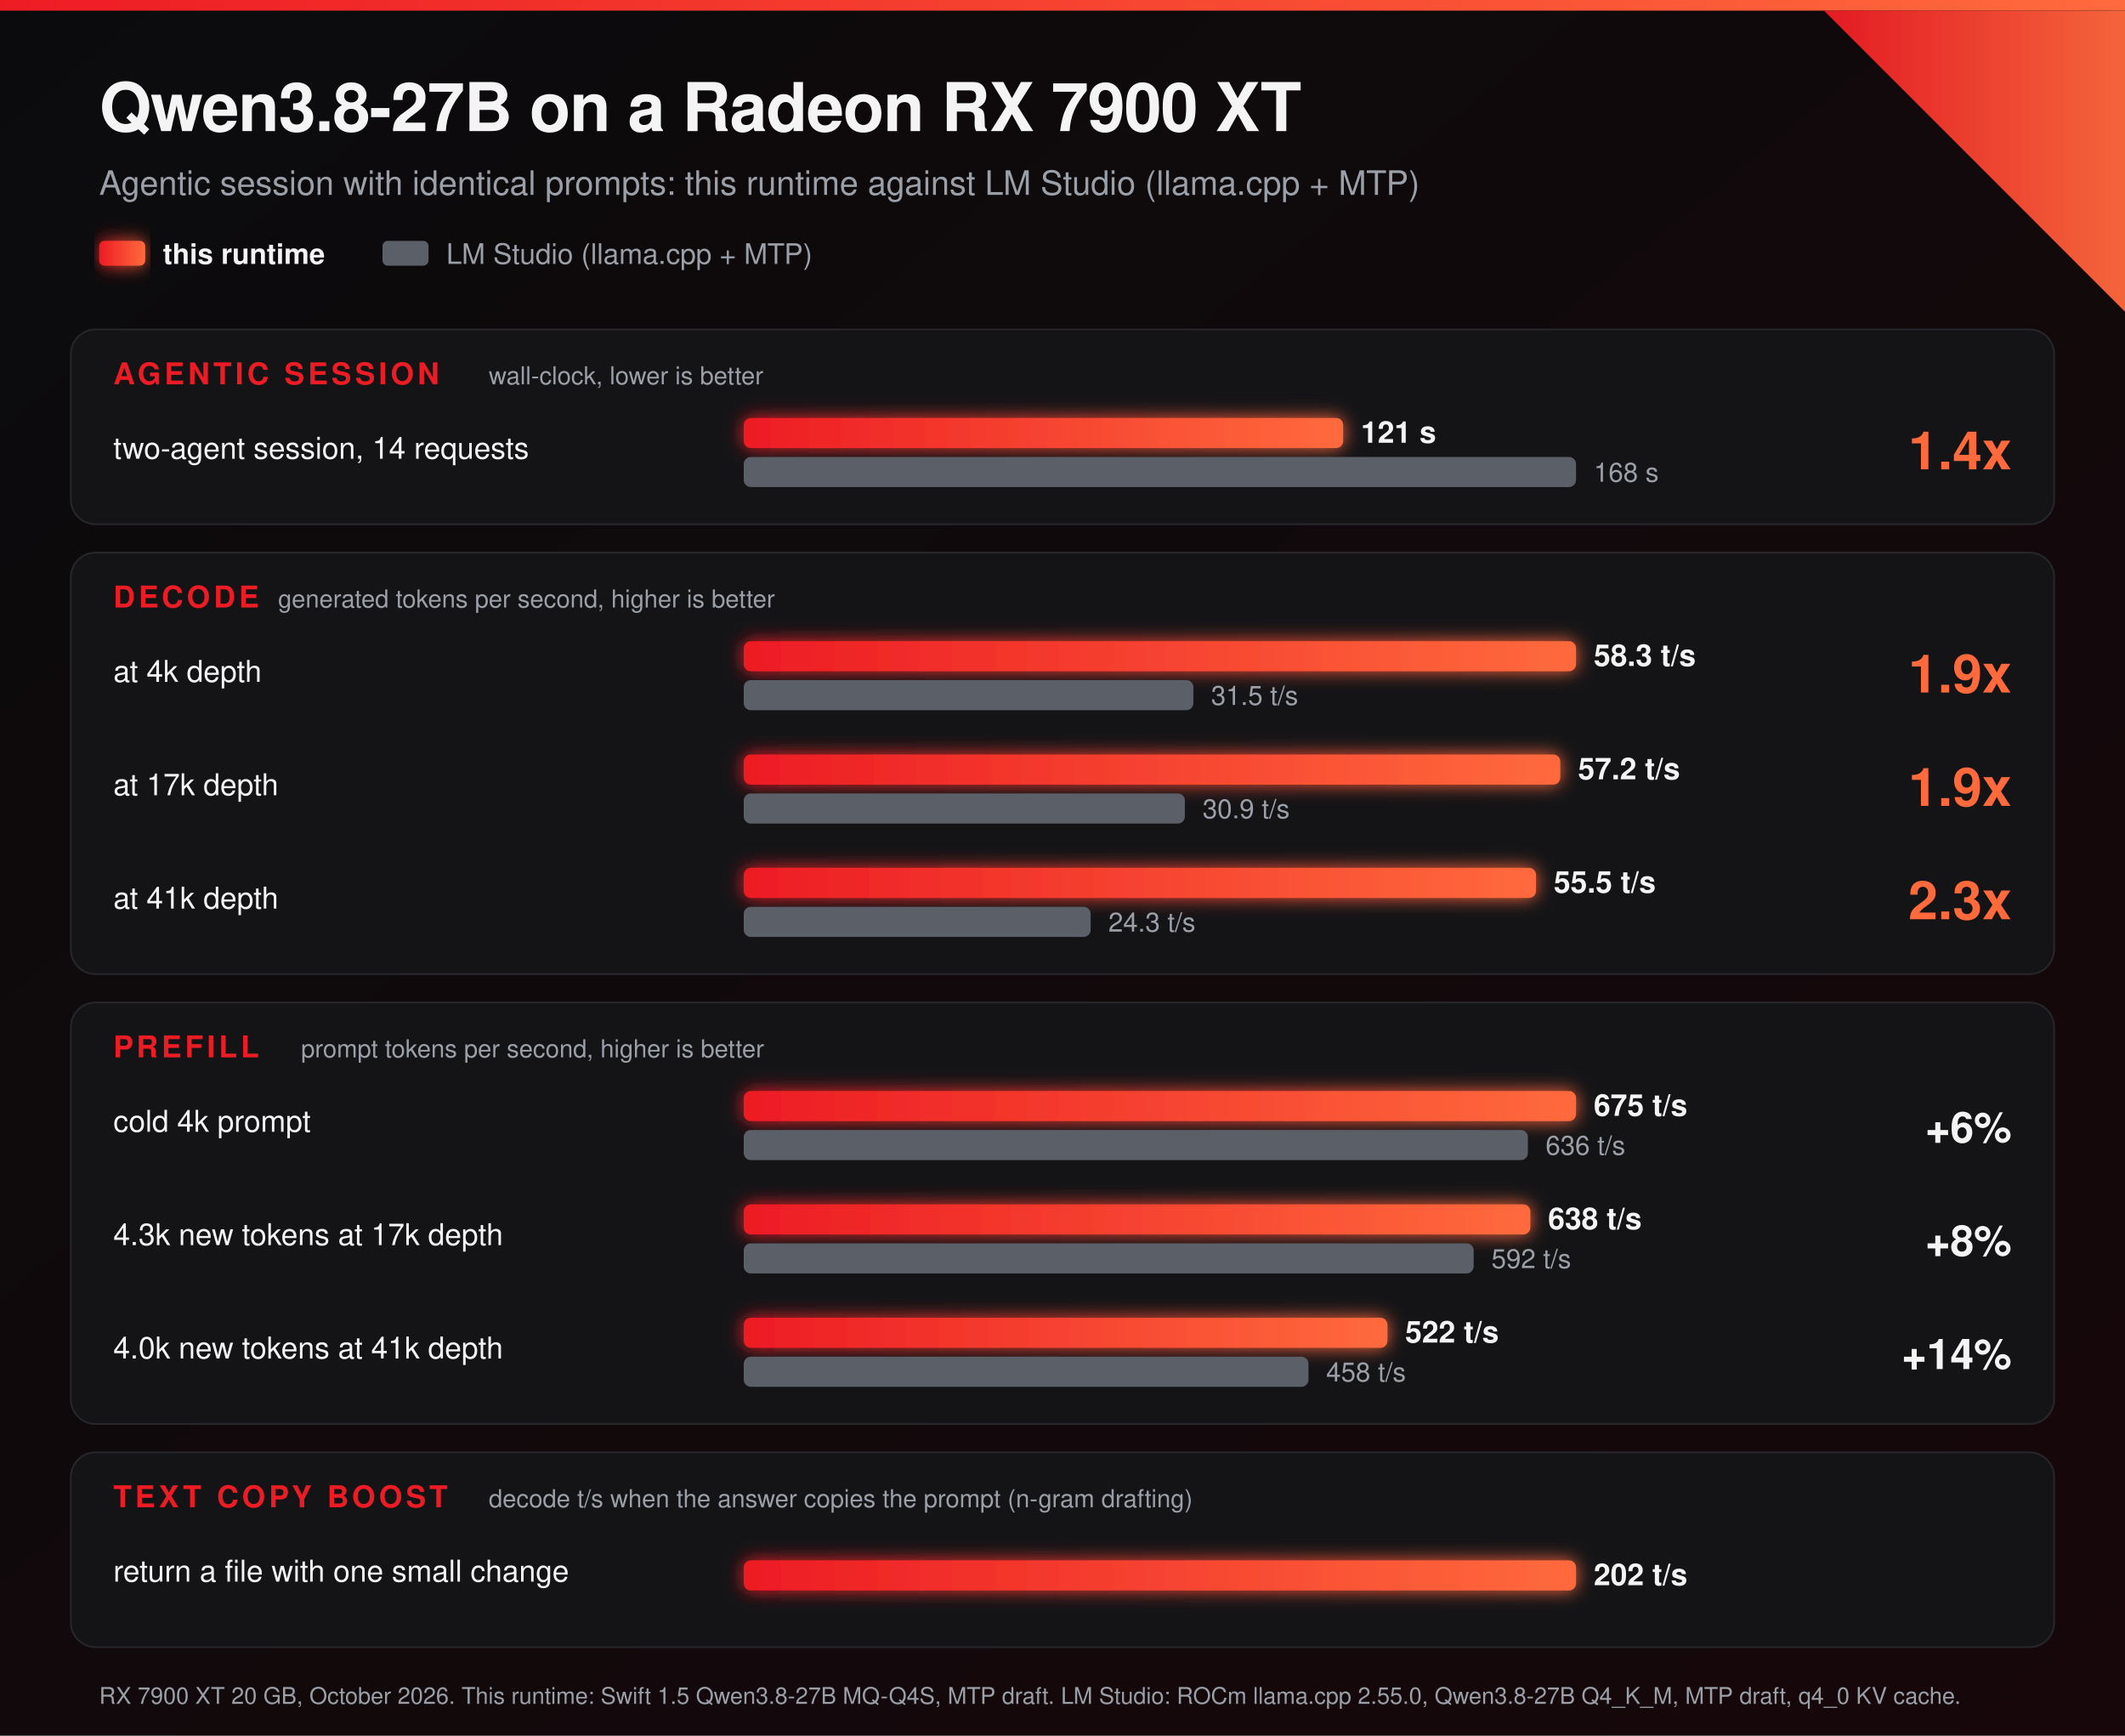
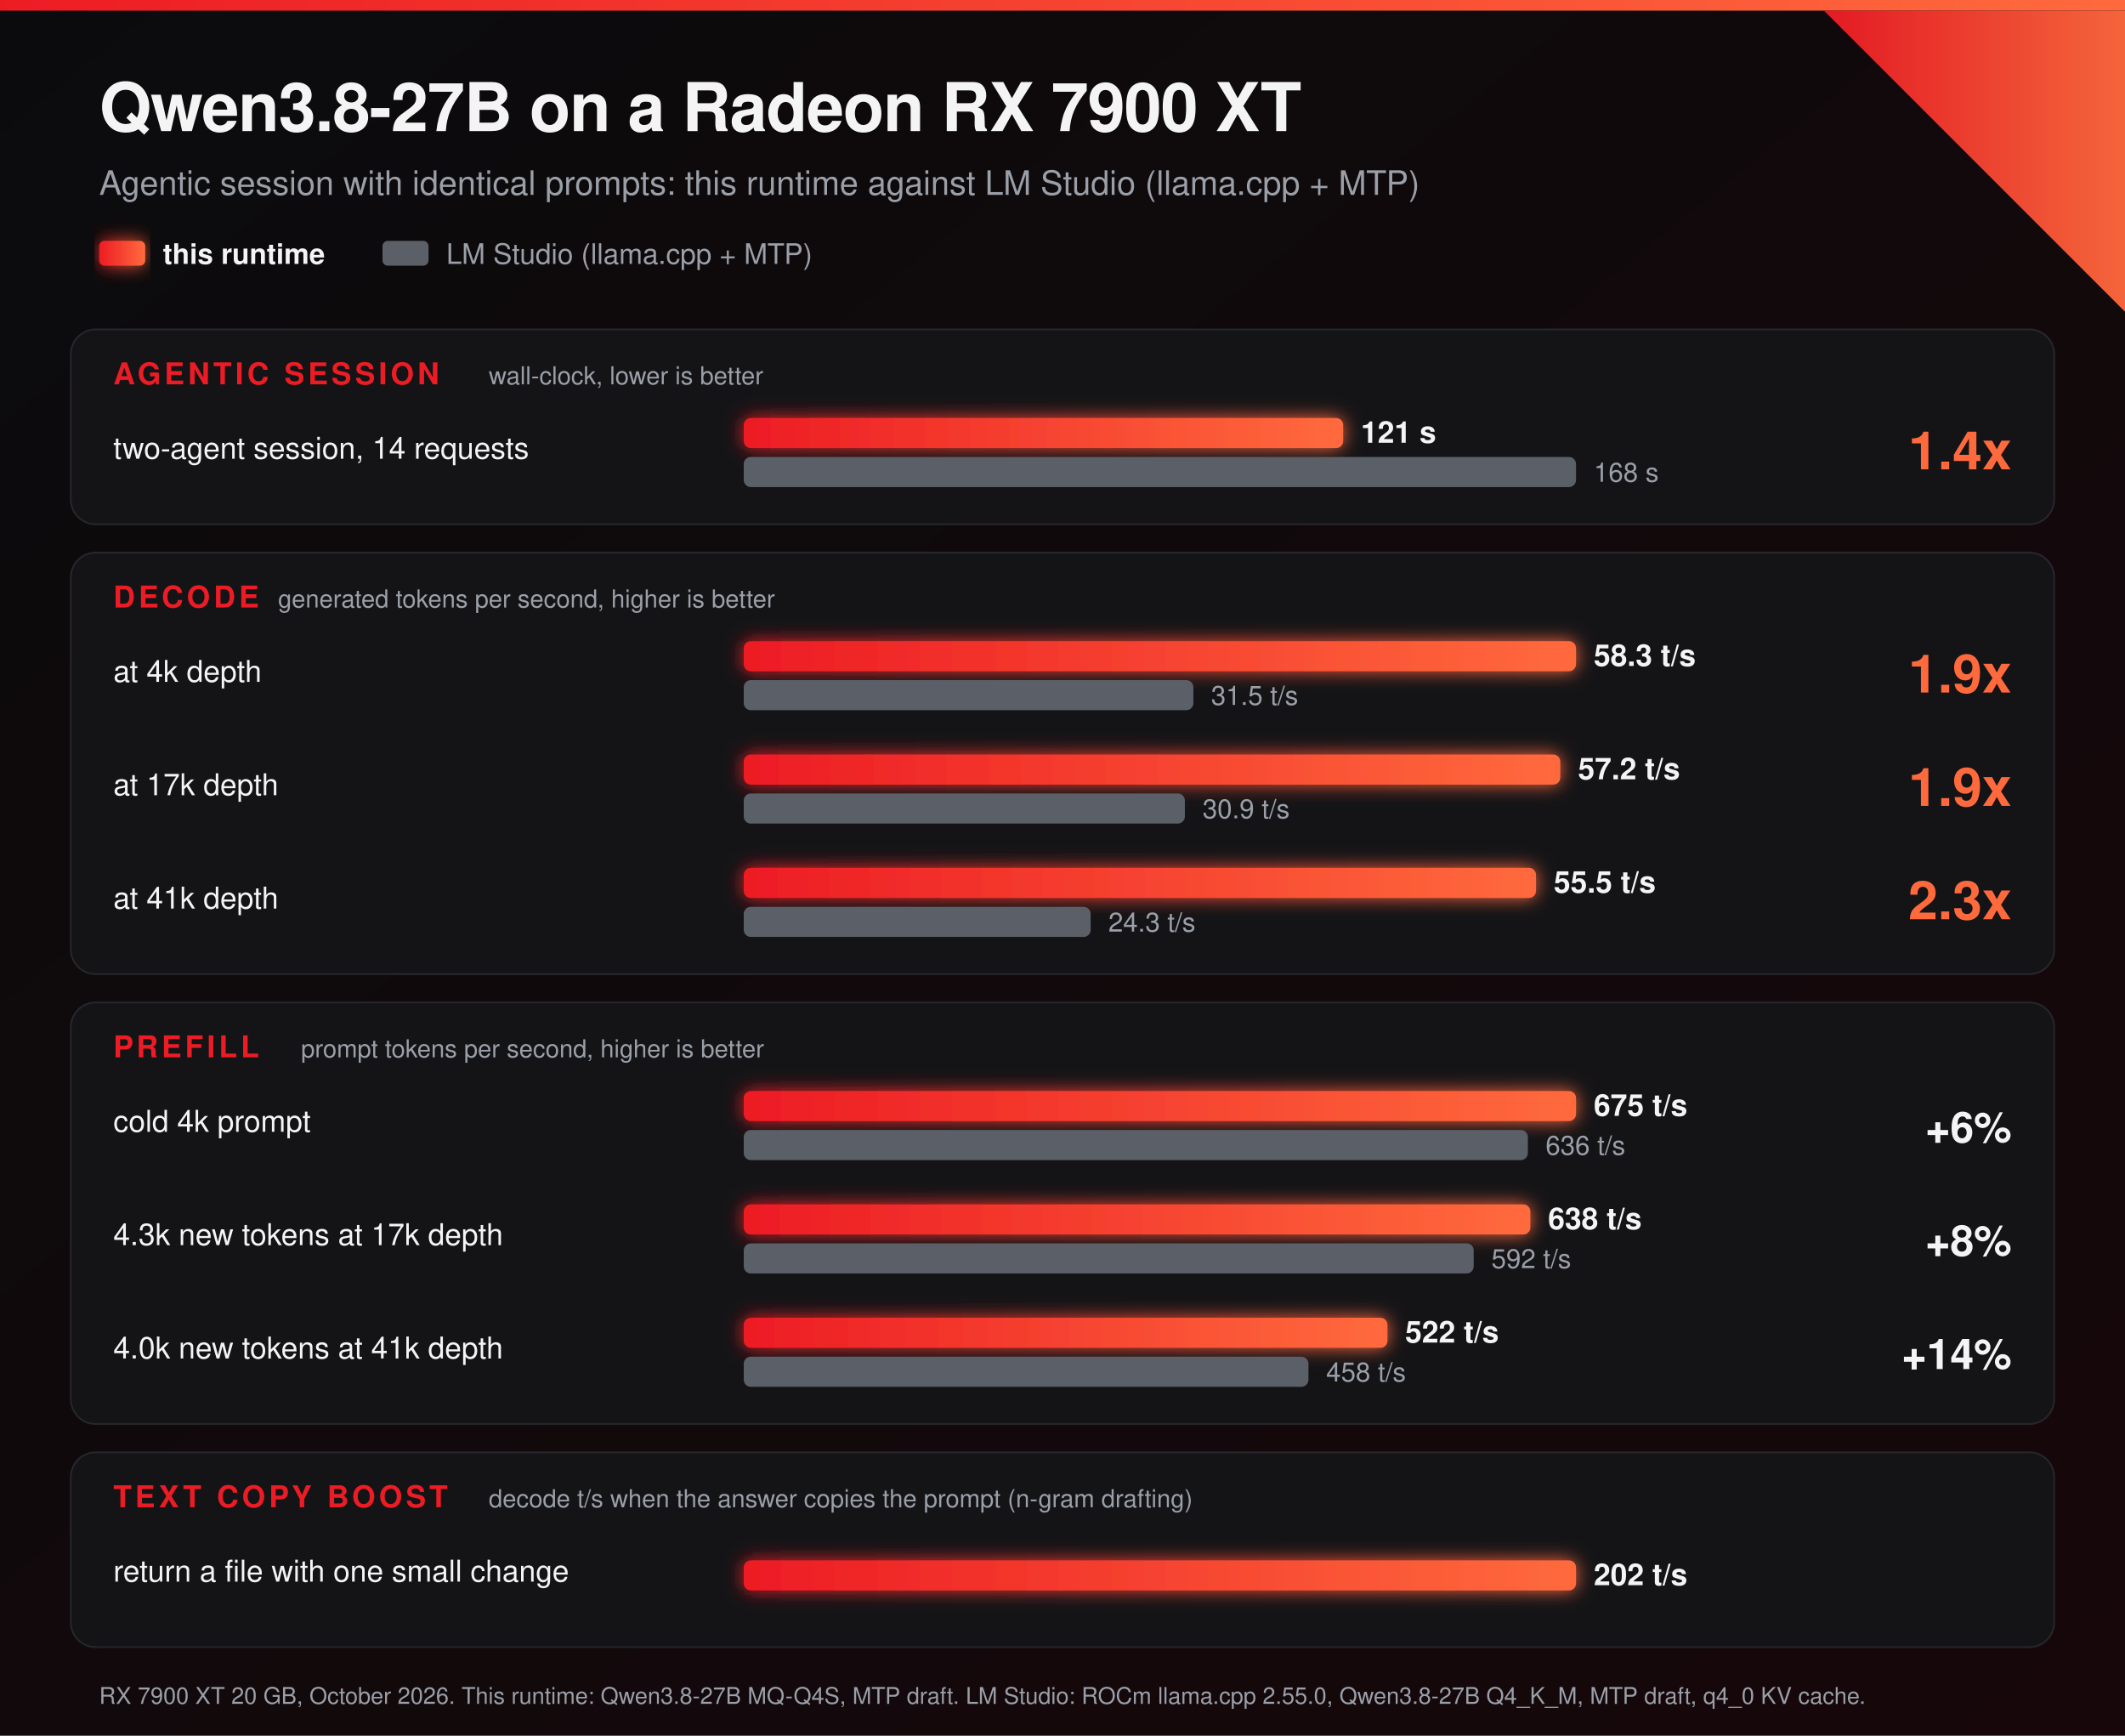
<svg xmlns="http://www.w3.org/2000/svg" viewBox="0 0 1200 980" width="1200" height="980" font-family="Segoe UI, Helvetica Neue, Helvetica, Arial, sans-serif">
  <defs>
    <linearGradient id="red" x1="0" x2="1" y1="0" y2="0">
      <stop offset="0" stop-color="#ED1C24" />
      <stop offset="1" stop-color="#FF6A3D" />
    </linearGradient>
    <linearGradient id="bg" x1="0" x2="1" y1="0" y2="1">
      <stop offset="0" stop-color="#0B0B0D" />
      <stop offset="1" stop-color="#17070A" />
    </linearGradient>
    <filter id="glow" x="-10%" y="-80%" width="120%" height="260%">
      <feGaussianBlur stdDeviation="5" result="b" />
      <feMerge>
        <feMergeNode in="b" />
        <feMergeNode in="SourceGraphic" />
      </feMerge>
    </filter>
  </defs>
  <rect width="1200" height="980" fill="url(#bg)" />
  <rect width="1200" height="6" fill="url(#red)" />
  <path d="M1030 6 L1200 6 L1200 176 Z" fill="url(#red)" opacity="0.95" />
  <text x="56" y="74" fill="#F4F4F5" font-size="38" font-weight="800" letter-spacing="-0.5">Qwen3.8-27B on a Radeon RX 7900 XT</text>
  <text x="56" y="110" fill="#9A9FA8" font-size="19">Agentic session with identical prompts: this runtime against LM Studio (llama.cpp + MTP)</text>
  <rect x="56" y="136" width="26" height="14" rx="3" fill="url(#red)" filter="url(#glow)" />
  <text x="92" y="149" fill="#F4F4F5" font-size="16" font-weight="600">this runtime</text>
  <rect x="216" y="136" width="26" height="14" rx="3" fill="#5B6068" />
  <text x="252" y="149" fill="#9A9FA8" font-size="16">LM Studio (llama.cpp + MTP)</text>
  <rect x="40" y="186" width="1120" height="110" rx="14" fill="#141417" stroke="#26262B" />
  <text x="64" y="217" fill="#ED1C24" font-size="17" font-weight="800" letter-spacing="2">AGENTIC SESSION</text>
  <text x="276" y="217" fill="#9A9FA8" font-size="14">wall-clock, lower is better</text>
  <text x="64" y="259" fill="#F4F4F5" font-size="17">two-agent session, 14 requests</text>
  <rect x="420" y="236" width="338.5" height="17" rx="4" fill="url(#red)" filter="url(#glow)" />
  <text x="768.5" y="250" fill="#F4F4F5" font-size="17" font-weight="800">121 s</text>
  <rect x="420" y="258" width="470.0" height="17" rx="4" fill="#5B6068" />
  <text x="900.0" y="272" fill="#9A9FA8" font-size="15">168 s</text>
  <text x="1136" y="265" text-anchor="end" fill="#FF6A3D" font-size="30" font-weight="800">1.4x</text>
  <rect x="40" y="312" width="1120" height="238" rx="14" fill="#141417" stroke="#26262B" />
  <text x="64" y="343" fill="#ED1C24" font-size="17" font-weight="800" letter-spacing="2">DECODE</text>
  <text x="157" y="343" fill="#9A9FA8" font-size="14">generated tokens per second, higher is better</text>
  <text x="64" y="385" fill="#F4F4F5" font-size="17">at 4k depth</text>
  <rect x="420" y="362" width="470.0" height="17" rx="4" fill="url(#red)" filter="url(#glow)" />
  <text x="900.0" y="376" fill="#F4F4F5" font-size="17" font-weight="800">58.3 t/s</text>
  <rect x="420" y="384" width="253.9" height="17" rx="4" fill="#5B6068" />
  <text x="683.9" y="398" fill="#9A9FA8" font-size="15">31.5 t/s</text>
  <text x="1136" y="391" text-anchor="end" fill="#FF6A3D" font-size="30" font-weight="800">1.9x</text>
  <text x="64" y="449" fill="#F4F4F5" font-size="17">at 17k depth</text>
  <rect x="420" y="426" width="461.1" height="17" rx="4" fill="url(#red)" filter="url(#glow)" />
  <text x="891.1" y="440" fill="#F4F4F5" font-size="17" font-weight="800">57.2 t/s</text>
  <rect x="420" y="448" width="249.1" height="17" rx="4" fill="#5B6068" />
  <text x="679.1" y="462" fill="#9A9FA8" font-size="15">30.9 t/s</text>
  <text x="1136" y="455" text-anchor="end" fill="#FF6A3D" font-size="30" font-weight="800">1.9x</text>
  <text x="64" y="513" fill="#F4F4F5" font-size="17">at 41k depth</text>
  <rect x="420" y="490" width="447.4" height="17" rx="4" fill="url(#red)" filter="url(#glow)" />
  <text x="877.4" y="504" fill="#F4F4F5" font-size="17" font-weight="800">55.5 t/s</text>
  <rect x="420" y="512" width="195.9" height="17" rx="4" fill="#5B6068" />
  <text x="625.9" y="526" fill="#9A9FA8" font-size="15">24.3 t/s</text>
  <text x="1136" y="519" text-anchor="end" fill="#FF6A3D" font-size="30" font-weight="800">2.3x</text>
  <rect x="40" y="566" width="1120" height="238" rx="14" fill="#141417" stroke="#26262B" />
  <text x="64" y="597" fill="#ED1C24" font-size="17" font-weight="800" letter-spacing="2">PREFILL</text>
  <text x="170" y="597" fill="#9A9FA8" font-size="14">prompt tokens per second, higher is better</text>
  <text x="64" y="639" fill="#F4F4F5" font-size="17">cold 4k prompt</text>
  <rect x="420" y="616" width="470.0" height="17" rx="4" fill="url(#red)" filter="url(#glow)" />
  <text x="900.0" y="630" fill="#F4F4F5" font-size="17" font-weight="800">675 t/s</text>
  <rect x="420" y="638" width="442.8" height="17" rx="4" fill="#5B6068" />
  <text x="872.8" y="652" fill="#9A9FA8" font-size="15">636 t/s</text>
  <text x="1136" y="645" text-anchor="end" fill="#F4F4F5" font-size="24" font-weight="800">+6%</text>
  <text x="64" y="703" fill="#F4F4F5" font-size="17">4.3k new tokens at 17k depth</text>
  <rect x="420" y="680" width="444.2" height="17" rx="4" fill="url(#red)" filter="url(#glow)" />
  <text x="874.2" y="694" fill="#F4F4F5" font-size="17" font-weight="800">638 t/s</text>
  <rect x="420" y="702" width="412.2" height="17" rx="4" fill="#5B6068" />
  <text x="842.2" y="716" fill="#9A9FA8" font-size="15">592 t/s</text>
  <text x="1136" y="709" text-anchor="end" fill="#F4F4F5" font-size="24" font-weight="800">+8%</text>
  <text x="64" y="767" fill="#F4F4F5" font-size="17">4.0k new tokens at 41k depth</text>
  <rect x="420" y="744" width="363.5" height="17" rx="4" fill="url(#red)" filter="url(#glow)" />
  <text x="793.5" y="758" fill="#F4F4F5" font-size="17" font-weight="800">522 t/s</text>
  <rect x="420" y="766" width="318.9" height="17" rx="4" fill="#5B6068" />
  <text x="748.9" y="780" fill="#9A9FA8" font-size="15">458 t/s</text>
  <text x="1136" y="773" text-anchor="end" fill="#F4F4F5" font-size="24" font-weight="800">+14%</text>
  <rect x="40" y="820" width="1120" height="110" rx="14" fill="#141417" stroke="#26262B" />
  <text x="64" y="851" fill="#ED1C24" font-size="17" font-weight="800" letter-spacing="2">TEXT COPY BOOST</text>
  <text x="276" y="851" fill="#9A9FA8" font-size="14">decode t/s when the answer copies the prompt (n-gram drafting)</text>
  <text x="64" y="893" fill="#F4F4F5" font-size="17">return a file with one small change</text>
  <rect x="420" y="881" width="470.0" height="17" rx="4" fill="url(#red)" filter="url(#glow)" />
  <text x="900.0" y="895" fill="#F4F4F5" font-size="17" font-weight="800">202 t/s</text>
-   <text x="56" y="962" fill="#9A9FA8" font-size="13">RX 7900 XT 20 GB, October 2026. This runtime: Swift 1.5 Qwen3.8-27B MQ-Q4S, MTP draft. LM Studio: ROCm llama.cpp 2.55.0, Qwen3.8-27B Q4_K_M, MTP draft, q4_0 KV cache.</text>
+   <text x="56" y="962" fill="#9A9FA8" font-size="13">RX 7900 XT 20 GB, October 2026. This runtime: Qwen3.8-27B MQ-Q4S, MTP draft. LM Studio: ROCm llama.cpp 2.55.0, Qwen3.8-27B Q4_K_M, MTP draft, q4_0 KV cache.</text>
</svg>
